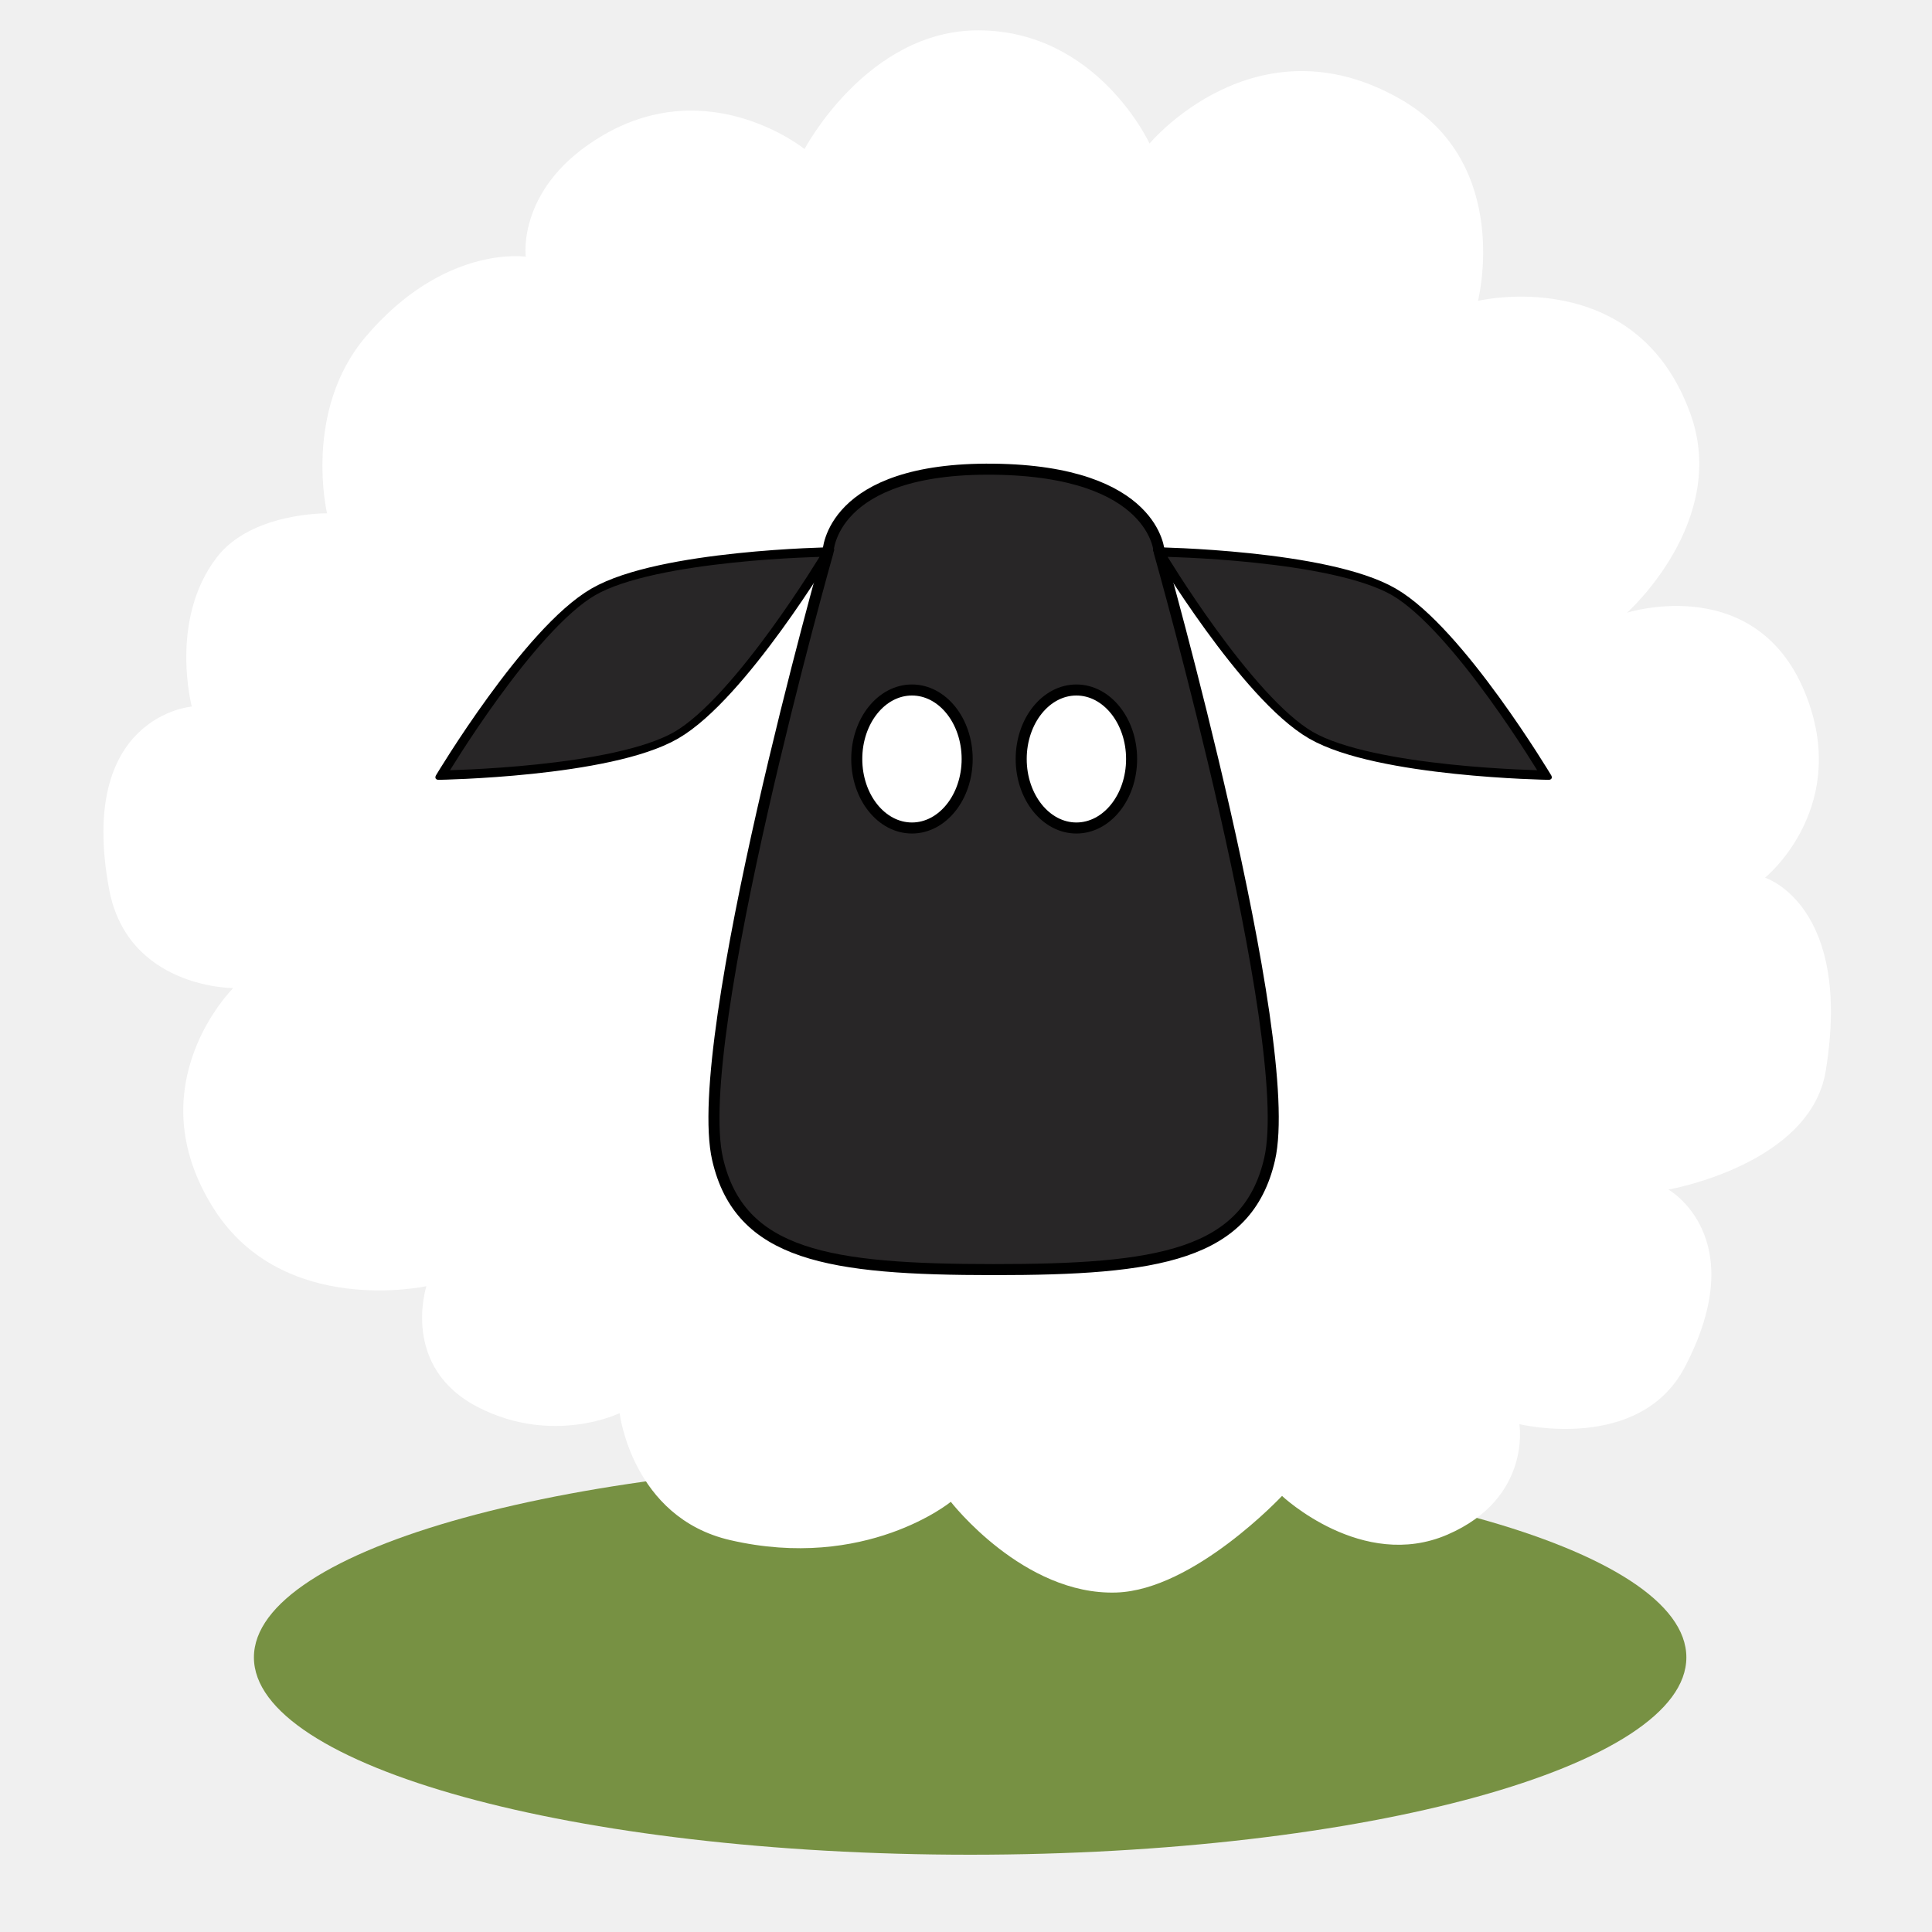
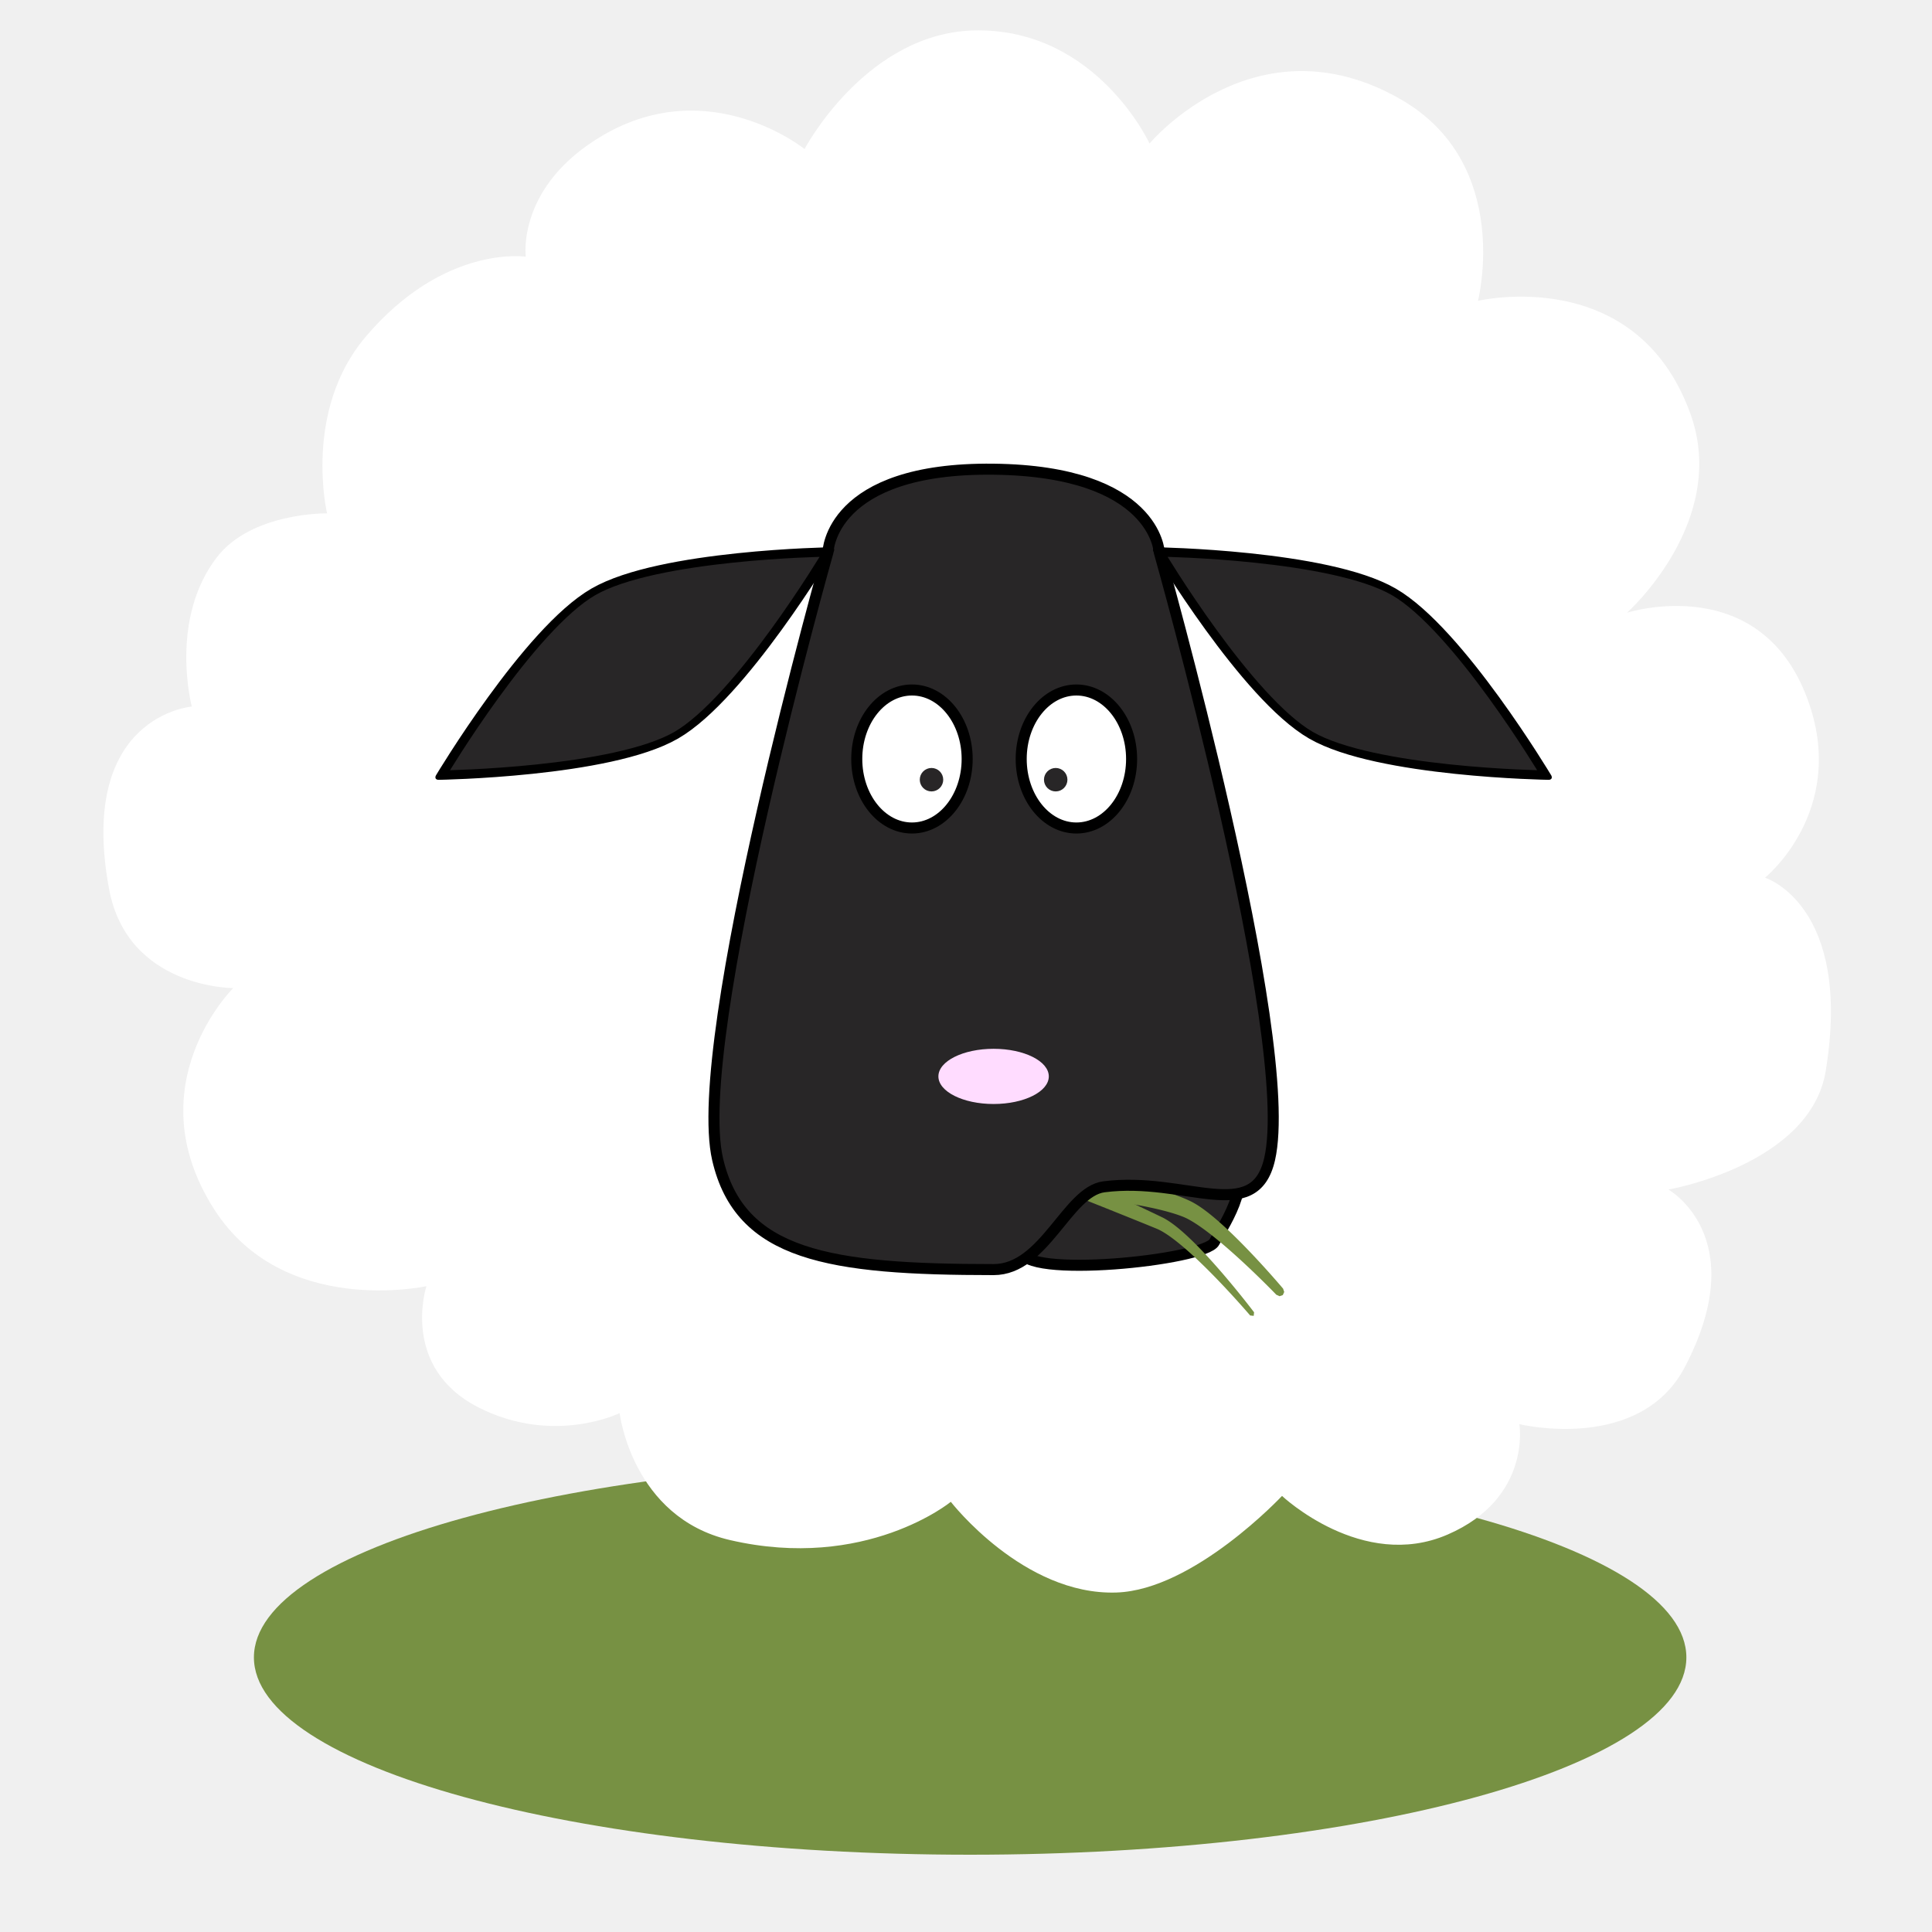
<svg xmlns="http://www.w3.org/2000/svg" width="100%" height="100%" viewBox="0 0 700 700" version="1.1" xml:space="preserve" style="fill-rule:evenodd;clip-rule:evenodd;stroke-linecap:round;stroke-linejoin:round;stroke-miterlimit:1.5;">
  <g id="shadow" transform="matrix(1,0,0,1.144,0,-94.48)">
    <ellipse cx="351.5" cy="607.5" rx="259.5" ry="62.5" style="fill:rgb(119,145,67);" />
  </g>
  <g id="body" transform="matrix(1,0,0,1,-735.5,-338)">
    <path d="M1027,392C1027,392 1049.71,348.921 1090,349C1133.18,349.085 1152,390 1152,390C1152,390 1190.48,343.811 1243,373.981C1283.71,397.365 1271,447 1271,447C1271,447 1328.33,433.315 1348,488C1362.03,527.003 1325,560 1325,560C1325,560 1374.32,544.154 1391,593C1404.41,632.275 1375,656 1375,656C1375,656 1406.8,665.885 1397,726C1391.44,760.084 1340,769 1340,769C1340,769 1370.57,786.132 1346,833.215C1329.62,864.618 1286,854 1286,854C1286,854 1290.49,880.779 1260,894C1229.05,907.42 1200,880 1200,880C1200,880 1168.11,914.074 1140,915C1106.31,916.11 1080,882.137 1080,882.137C1080,882.137 1049.17,907.39 1000,896C964.48,887.772 960,850 960,850C960,850 936.112,861.713 909,848C880.336,833.502 890,804 890,804C890,804 838.079,815.453 813,776C784.458,731.1 820,696 820,696C820,696 781.662,696.135 775,660C763.435,597.274 804.999,594 804.999,594C804.999,594 796.661,562.669 814,540C826.567,523.57 854,524 854,524C854,524 845.181,486.876 868,460C896.454,426.487 926,431 926,431C926,431 922.497,405.393 954,387C992.822,364.334 1027,392 1027,392Z" style="fill:white;" />
  </g>
-   <path id="head" d="M300,200C300,200 250,376.667 260,420C268.073,454.982 300.454,459.983 360,460C419.467,460.017 451.927,454.982 460,420C470,376.667 420,200 420,200C420,200 418.723,170.687 360,170C300.643,169.305 300,200 300,200Z" style="fill:rgb(40,38,39);stroke:black;stroke-width:4px;" />
+   <path class="mouth" d="M400,420C384.157,419.588 370.204,446.332 370,453C369.678,463.536 436.667,456.667 440,450C441.902,446.196 455.435,427.182 445.349,420C437.757,414.594 407.682,420.2 400,420Z" style="fill:rgb(40,38,39);stroke:black;stroke-width:4px;" />
+   <g class="grass2" transform="matrix(1,0,0,1,2.33884,20)">
+     <path d="M394.593,405.792L394.854,405.837L395.176,405.894L395.61,405.971L396.152,406.07L396.795,406.189L397.533,406.328L398.357,406.487L398.804,406.574L399.268,406.665L399.752,406.761L400.254,406.862L400.773,406.967L401.31,407.077L401.862,407.191L402.429,407.309L403.011,407.432L403.607,407.56L404.216,407.692L404.836,407.827L405.469,407.967L406.111,408.112L406.764,408.26L407.426,408.412L408.096,408.568L408.773,408.729L409.458,408.893L410.148,409.06L410.844,409.232L411.544,409.407L412.248,409.587L412.955,409.769L413.663,409.955L414.02,410.05L414.375,410.146L414.731,410.242L415.087,410.339L415.442,410.437L415.798,410.536L416.154,410.636L416.509,410.737L416.864,410.838L417.218,410.94L417.572,411.044L417.926,411.148L418.278,411.253L418.63,411.358L418.981,411.465L419.33,411.572L419.679,411.68L420.027,411.79L420.373,411.899L420.718,412.01L421.061,412.122L421.403,412.234L421.743,412.347L422.082,412.461L422.419,412.576L422.753,412.692L423.086,412.808L423.417,412.926L423.746,413.044L424.073,413.163L424.397,413.283L424.719,413.403L425.038,413.525L425.355,413.647L425.669,413.771L425.981,413.895L426.289,414.02L426.595,414.146L426.898,414.273L427.199,414.4L427.496,414.529L427.789,414.659L428.08,414.79L428.367,414.921L428.652,415.054L428.932,415.188L429.086,415.263L429.241,415.339L429.396,415.417L429.55,415.497L429.705,415.578L429.86,415.661L430.016,415.746L430.171,415.832L430.327,415.92L430.483,416.009L430.639,416.1L430.796,416.193L430.953,416.286L431.11,416.382L431.268,416.479L431.426,416.577L431.584,416.677L431.742,416.778L431.901,416.88L432.06,416.984L432.22,417.09L432.38,417.196L432.54,417.304L432.701,417.414L432.862,417.524L433.023,417.636L433.185,417.75L433.347,417.864L433.51,417.98L433.675,418.099L433.999,418.335L434.327,418.578L434.657,418.826L434.988,419.078L435.32,419.335L435.654,419.596L435.988,419.862L436.324,420.131L436.662,420.405L437,420.683L437.339,420.964L437.679,421.25L438.02,421.538L438.362,421.831L438.705,422.126L439.049,422.425L439.393,422.727L439.737,423.032L440.083,423.34L440.428,423.651L440.774,423.964L441.12,424.28L441.467,424.598L441.813,424.918L442.16,425.241L442.506,425.565L442.852,425.892L443.198,426.22L443.544,426.55L443.89,426.881L444.235,427.214L444.579,427.548L444.923,427.883L445.266,428.219L445.608,428.556L445.95,428.893L446.29,429.232L446.63,429.57L446.968,429.909L447.305,430.249L447.641,430.588L447.975,430.928L448.308,431.267L448.639,431.606L448.969,431.945L449.296,432.283L449.622,432.62L449.946,432.957L450.268,433.292L450.588,433.627L450.907,433.961L451.535,434.623L452.153,435.279L452.761,435.929L453.358,436.569L453.943,437.201L454.515,437.822L455.073,438.431L455.618,439.028L456.147,439.611L456.661,440.18L457.159,440.733L457.639,441.27L458.102,441.788L458.546,442.288L458.971,442.768L459.375,443.227L459.76,443.665L460.122,444.079L460.463,444.469L460.78,444.834L461.074,445.174L461.588,445.769L461.998,446.247L462.3,446.6L462.553,446.899L462.959,448.104L462.446,449.227L462.439,449.234L462.431,449.24L461.263,449.639L460.105,449.115L460.098,449.108L459.836,448.837L459.519,448.511L459.085,448.067L458.54,447.513L458.229,447.198L457.892,446.858L457.531,446.495L457.147,446.11L456.74,445.703L456.311,445.276L455.86,444.829L455.39,444.364L454.9,443.882L454.392,443.383L453.865,442.87L453.322,442.342L452.762,441.8L452.187,441.247L451.597,440.682L450.994,440.107L450.378,439.522L449.749,438.93L449.109,438.33L448.459,437.724L447.798,437.112L447.466,436.806L447.13,436.498L446.793,436.189L446.454,435.88L446.112,435.57L445.77,435.259L445.425,434.949L445.079,434.638L444.732,434.327L444.384,434.016L444.034,433.706L443.683,433.396L443.331,433.086L442.979,432.778L442.626,432.469L442.272,432.162L441.917,431.856L441.562,431.551L441.207,431.247L440.852,430.945L440.496,430.644L440.141,430.345L439.785,430.048L439.43,429.752L439.075,429.459L438.721,429.168L438.367,428.879L438.014,428.593L437.662,428.309L437.31,428.028L436.96,427.75L436.611,427.475L436.263,427.203L435.916,426.934L435.571,426.669L435.227,426.407L434.885,426.149L434.545,425.895L434.207,425.644L433.872,425.398L433.538,425.156L433.207,424.918L432.878,424.685L432.552,424.456L432.228,424.233L431.908,424.014L431.591,423.8L431.277,423.592L430.966,423.388L430.659,423.191L430.353,422.997L430.205,422.905L430.056,422.812L429.908,422.721L429.76,422.632L429.614,422.544L429.469,422.458L429.325,422.373L429.182,422.29L429.041,422.208L428.9,422.128L428.761,422.049L428.623,421.973L428.486,421.898L428.351,421.824L428.217,421.752L428.084,421.682L427.953,421.614L427.823,421.548L427.695,421.483L427.568,421.42L427.442,421.359L427.319,421.3L427.196,421.242L427.076,421.186L426.957,421.133L426.84,421.081L426.725,421.031L426.611,420.983L426.5,420.937L426.39,420.892L426.148,420.796L425.901,420.699L425.649,420.603L425.393,420.507L425.132,420.412L424.866,420.317L424.597,420.223L424.324,420.129L424.046,420.035L423.765,419.942L423.48,419.849L423.191,419.757L422.899,419.666L422.603,419.575L422.305,419.485L422.003,419.395L421.698,419.306L421.39,419.217L421.079,419.129L420.766,419.042L420.45,418.955L420.132,418.87L419.811,418.784L419.488,418.7L419.163,418.616L418.836,418.533L418.507,418.45L418.176,418.368L417.843,418.287L417.509,418.207L417.173,418.127L416.836,418.049L416.498,417.97L416.159,417.893L415.818,417.816L415.476,417.74L415.134,417.665L414.791,417.591L414.447,417.517L414.103,417.444L413.758,417.372L413.413,417.301L413.067,417.23L412.722,417.16L412.376,417.091L412.032,417.023L411.34,416.889L410.651,416.758L409.964,416.63L409.28,416.505L408.6,416.384L407.925,416.265L407.255,416.15L406.592,416.038L405.936,415.93L405.287,415.824L404.648,415.722L404.017,415.623L403.397,415.527L402.788,415.435L402.191,415.346L401.607,415.26L401.036,415.178L400.479,415.099L399.938,415.023L399.412,414.951L398.903,414.882L398.411,414.816L397.937,414.753L397.483,414.694L397.049,414.639L396.24,414.537L395.522,414.45L394.898,414.376L394.375,414.315L393.959,414.268L393.659,414.235L393.407,414.208L393.397,414.207L390.609,412.554L389.79,409.417L389.793,409.397L391.446,406.609L394.583,405.79L394.593,405.792Z" style="fill:rgb(119,145,67);" />
+   </g>
+   <g class="grass1" transform="matrix(1,0,0,1,-7.66116,28.0401)">
+     <path d="M398.938,398.971L398.947,398.975L399.772,399.36L402.041,400.418L403.62,401.155L405.443,402.007L407.472,402.957L409.668,403.985L411.992,405.076L414.405,406.21L416.869,407.371L419.345,408.539L420.575,409.121L421.794,409.699L422.997,410.269L424.178,410.831L425.334,411.381L426.458,411.918L427.547,412.439L428.6,412.945L428.747,413.016L428.899,413.091L429.051,413.168L429.203,413.247L429.356,413.328L429.509,413.411L429.661,413.496L429.815,413.583L429.968,413.671L430.122,413.761L430.276,413.854L430.43,413.947L430.585,414.043L430.74,414.14L430.895,414.24L431.051,414.34L431.207,414.443L431.364,414.547L431.521,414.653L431.678,414.76L431.836,414.869L431.994,414.98L432.152,415.092L432.311,415.206L432.47,415.322L432.63,415.439L432.79,415.557L432.95,415.677L433.111,415.799L433.272,415.921L433.434,416.046L433.596,416.172L433.758,416.299L433.921,416.428L434.084,416.558L434.248,416.689L434.412,416.822L434.576,416.956L434.74,417.092L434.907,417.23L435.236,417.506L435.568,417.789L435.902,418.076L436.237,418.369L436.573,418.666L436.91,418.967L437.248,419.273L437.587,419.583L437.926,419.897L438.267,420.216L438.609,420.538L438.951,420.863L439.294,421.193L439.637,421.525L439.981,421.861L440.325,422.201L440.67,422.543L441.015,422.888L441.36,423.235L441.705,423.586L442.05,423.939L442.394,424.294L442.739,424.651L443.084,425.01L443.428,425.371L443.772,425.734L444.115,426.098L444.457,426.464L444.799,426.831L445.14,427.199L445.481,427.569L445.82,427.939L446.158,428.309L446.496,428.681L446.832,429.053L447.166,429.425L447.5,429.797L447.831,430.169L448.162,430.541L448.49,430.913L448.817,431.284L449.142,431.655L449.466,432.025L449.787,432.394L450.106,432.762L450.423,433.128L450.738,433.494L451.05,433.858L451.36,434.22L451.667,434.581L452.274,435.296L452.869,436.003L453.452,436.699L454.023,437.384L454.58,438.057L455.124,438.717L455.652,439.361L456.165,439.99L456.661,440.602L457.14,441.195L457.602,441.769L458.045,442.322L458.469,442.854L458.873,443.362L459.256,443.847L459.618,444.306L459.957,444.738L460.274,445.143L460.567,445.519L461.079,446.179L461.488,446.709L461.788,447.101L462.034,447.424L461.905,448.721L460.61,448.576L460.347,448.269L460.029,447.9L459.593,447.399L459.047,446.774L458.735,446.418L458.398,446.035L458.036,445.626L457.651,445.192L457.242,444.733L456.812,444.252L456.361,443.75L455.89,443.227L455.399,442.684L454.889,442.123L454.362,441.546L453.817,440.952L453.256,440.344L452.68,439.722L452.089,439.088L451.484,438.442L450.867,437.786L450.237,437.122L449.595,436.449L449.271,436.11L448.944,435.77L448.614,435.428L448.282,435.085L447.948,434.741L447.612,434.397L447.274,434.051L446.933,433.704L446.591,433.357L446.248,433.01L445.902,432.663L445.556,432.315L445.207,431.968L444.858,431.621L444.507,431.274L444.155,430.927L443.803,430.582L443.449,430.237L443.095,429.893L442.74,429.55L442.384,429.208L442.028,428.868L441.671,428.53L441.315,428.193L440.958,427.857L440.601,427.524L440.244,427.193L439.888,426.865L439.532,426.538L439.176,426.215L438.821,425.894L438.466,425.575L438.112,425.26L437.759,424.948L437.407,424.64L437.056,424.335L436.706,424.033L436.358,423.736L436.011,423.442L435.665,423.152L435.321,422.867L434.979,422.586L434.639,422.309L434.301,422.037L433.965,421.77L433.632,421.508L433.3,421.252L432.972,421L432.646,420.754L432.321,420.513L432.162,420.396L432.003,420.279L431.844,420.164L431.686,420.051L431.529,419.939L431.372,419.828L431.217,419.719L431.062,419.612L430.908,419.506L430.755,419.402L430.603,419.3L430.453,419.199L430.303,419.1L430.154,419.003L430.006,418.907L429.859,418.813L429.713,418.721L429.568,418.631L429.425,418.542L429.283,418.456L429.141,418.371L429.001,418.288L428.863,418.207L428.725,418.128L428.589,418.051L428.454,417.976L428.321,417.902L428.189,417.831L428.058,417.762L427.929,417.695L427.801,417.63L427.675,417.566L427.551,417.505L427.428,417.446L427.306,417.39L427.187,417.335L427.069,417.282L426.953,417.232L426.839,417.184L426.722,417.135L425.656,416.698L424.543,416.243L423.393,415.774L422.212,415.294L421.003,414.803L419.772,414.305L418.525,413.801L417.266,413.293L414.73,412.272L412.207,411.259L409.735,410.268L407.355,409.316L405.106,408.418L403.028,407.59L401.16,406.846L399.544,406.203L397.22,405.28L396.375,404.945L396.366,404.941L394.645,403.16L394.672,400.683L394.68,400.665L396.461,398.944L398.938,398.971Z" style="fill:rgb(119,145,67);" />
+   </g>
+   <path id="head" d="M300,200C300,200 250,376.667 260,420C268.073,454.982 300.454,459.983 360,460C378.469,460.005 386.662,431.715 400,430C429.606,426.193 454.435,444.117 460,420C470,376.667 420,200 420,200C420,200 418.723,170.687 360,170C300.643,169.305 300,200 300,200Z" style="fill:rgb(40,38,39);stroke:black;stroke-width:4px;" />
  <g id="leftear" transform="matrix(0.375,0.649519,-1.16667,0.673575,435,-51.1474)">
    <path d="M200,180C200,180 160,220 160,240C160,260 200,300 200,300C200,300 240,260 240,240C240,220 200,180 200,180Z" style="fill:rgb(40,38,39);stroke:black;stroke-width:3.67px;" />
  </g>
  <g id="rightear" transform="matrix(0.375,-0.649519,-1.16667,-0.673575,695,531.976)">
    <path d="M200,180C200,180 160,220 160,240C160,260 200,300 200,300C200,300 240,260 240,240C240,220 200,180 200,180Z" style="fill:rgb(40,38,39);stroke:black;stroke-width:3.67px;" />
  </g>
-   <g id="eyeleft" transform="matrix(1,0,0,1,-29.5787,-10)">
-     <ellipse class="eyeleft" cx="360" cy="285" rx="20" ry="25" style="fill:white;stroke:black;stroke-width:4px;" />
+   <g class="eyeleft" transform="matrix(1,0,0,1,-29.5787,-10)">
+     <ellipse cx="360" cy="285" rx="20" ry="25" style="fill:white;stroke:black;stroke-width:4px;" />
  </g>
-   <g id="eyeright" transform="matrix(1,0,0,1,30,-10)">
-     <ellipse class="eyeright" cx="360" cy="285" rx="20" ry="25" style="fill:white;stroke:black;stroke-width:4px;" />
+   <g class="eyeright" transform="matrix(1,0,0,1,30,-10)">
+     <ellipse cx="360" cy="285" rx="20" ry="25" style="fill:white;stroke:black;stroke-width:4px;" />
+   </g>
+   <ellipse class="nose" cx="360" cy="390" rx="20" ry="10" style="fill:rgb(255,220,255);" />
+   <circle id="pupilright" cx="382.5" cy="282.5" r="2.5" style="fill:rgb(40,38,39);stroke:rgb(40,38,39);stroke-width:3.5px;" />
+   <g id="pupilleft" transform="matrix(1,0,0,1,-45,0)">
+     <circle cx="382.5" cy="282.5" r="2.5" style="fill:rgb(40,38,39);stroke:rgb(40,38,39);stroke-width:3.5px;" />
  </g>
</svg>
